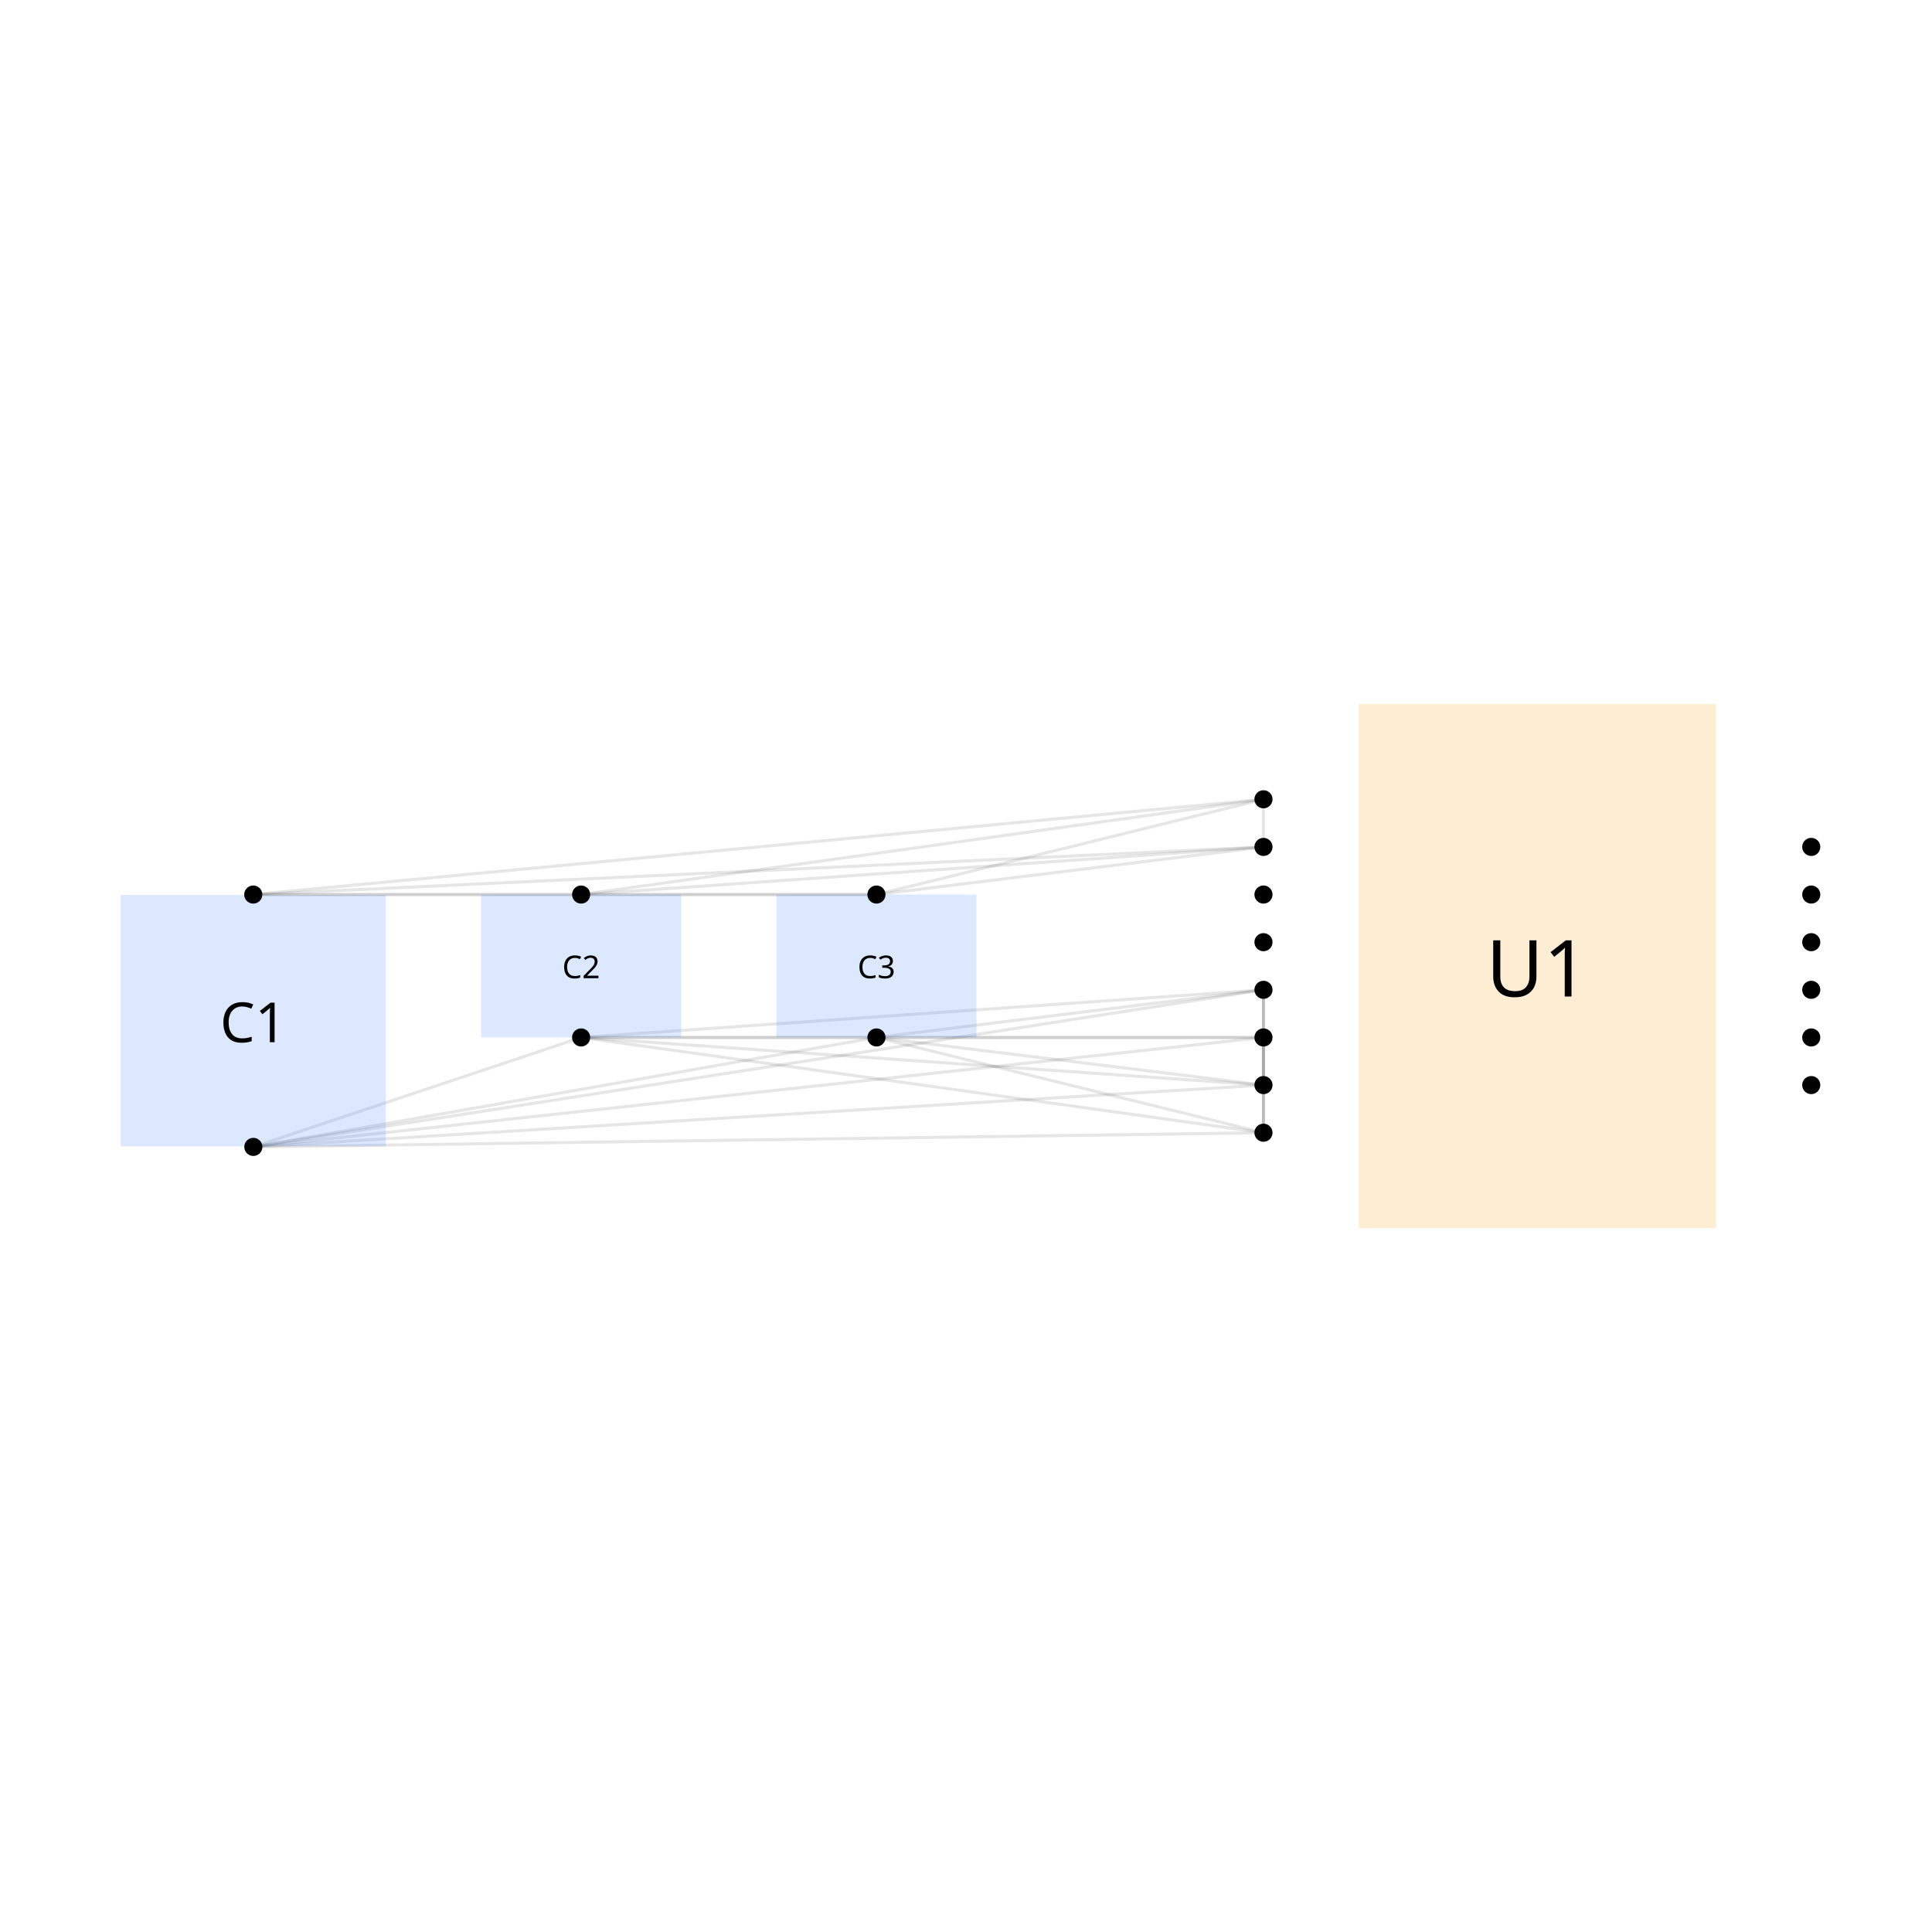
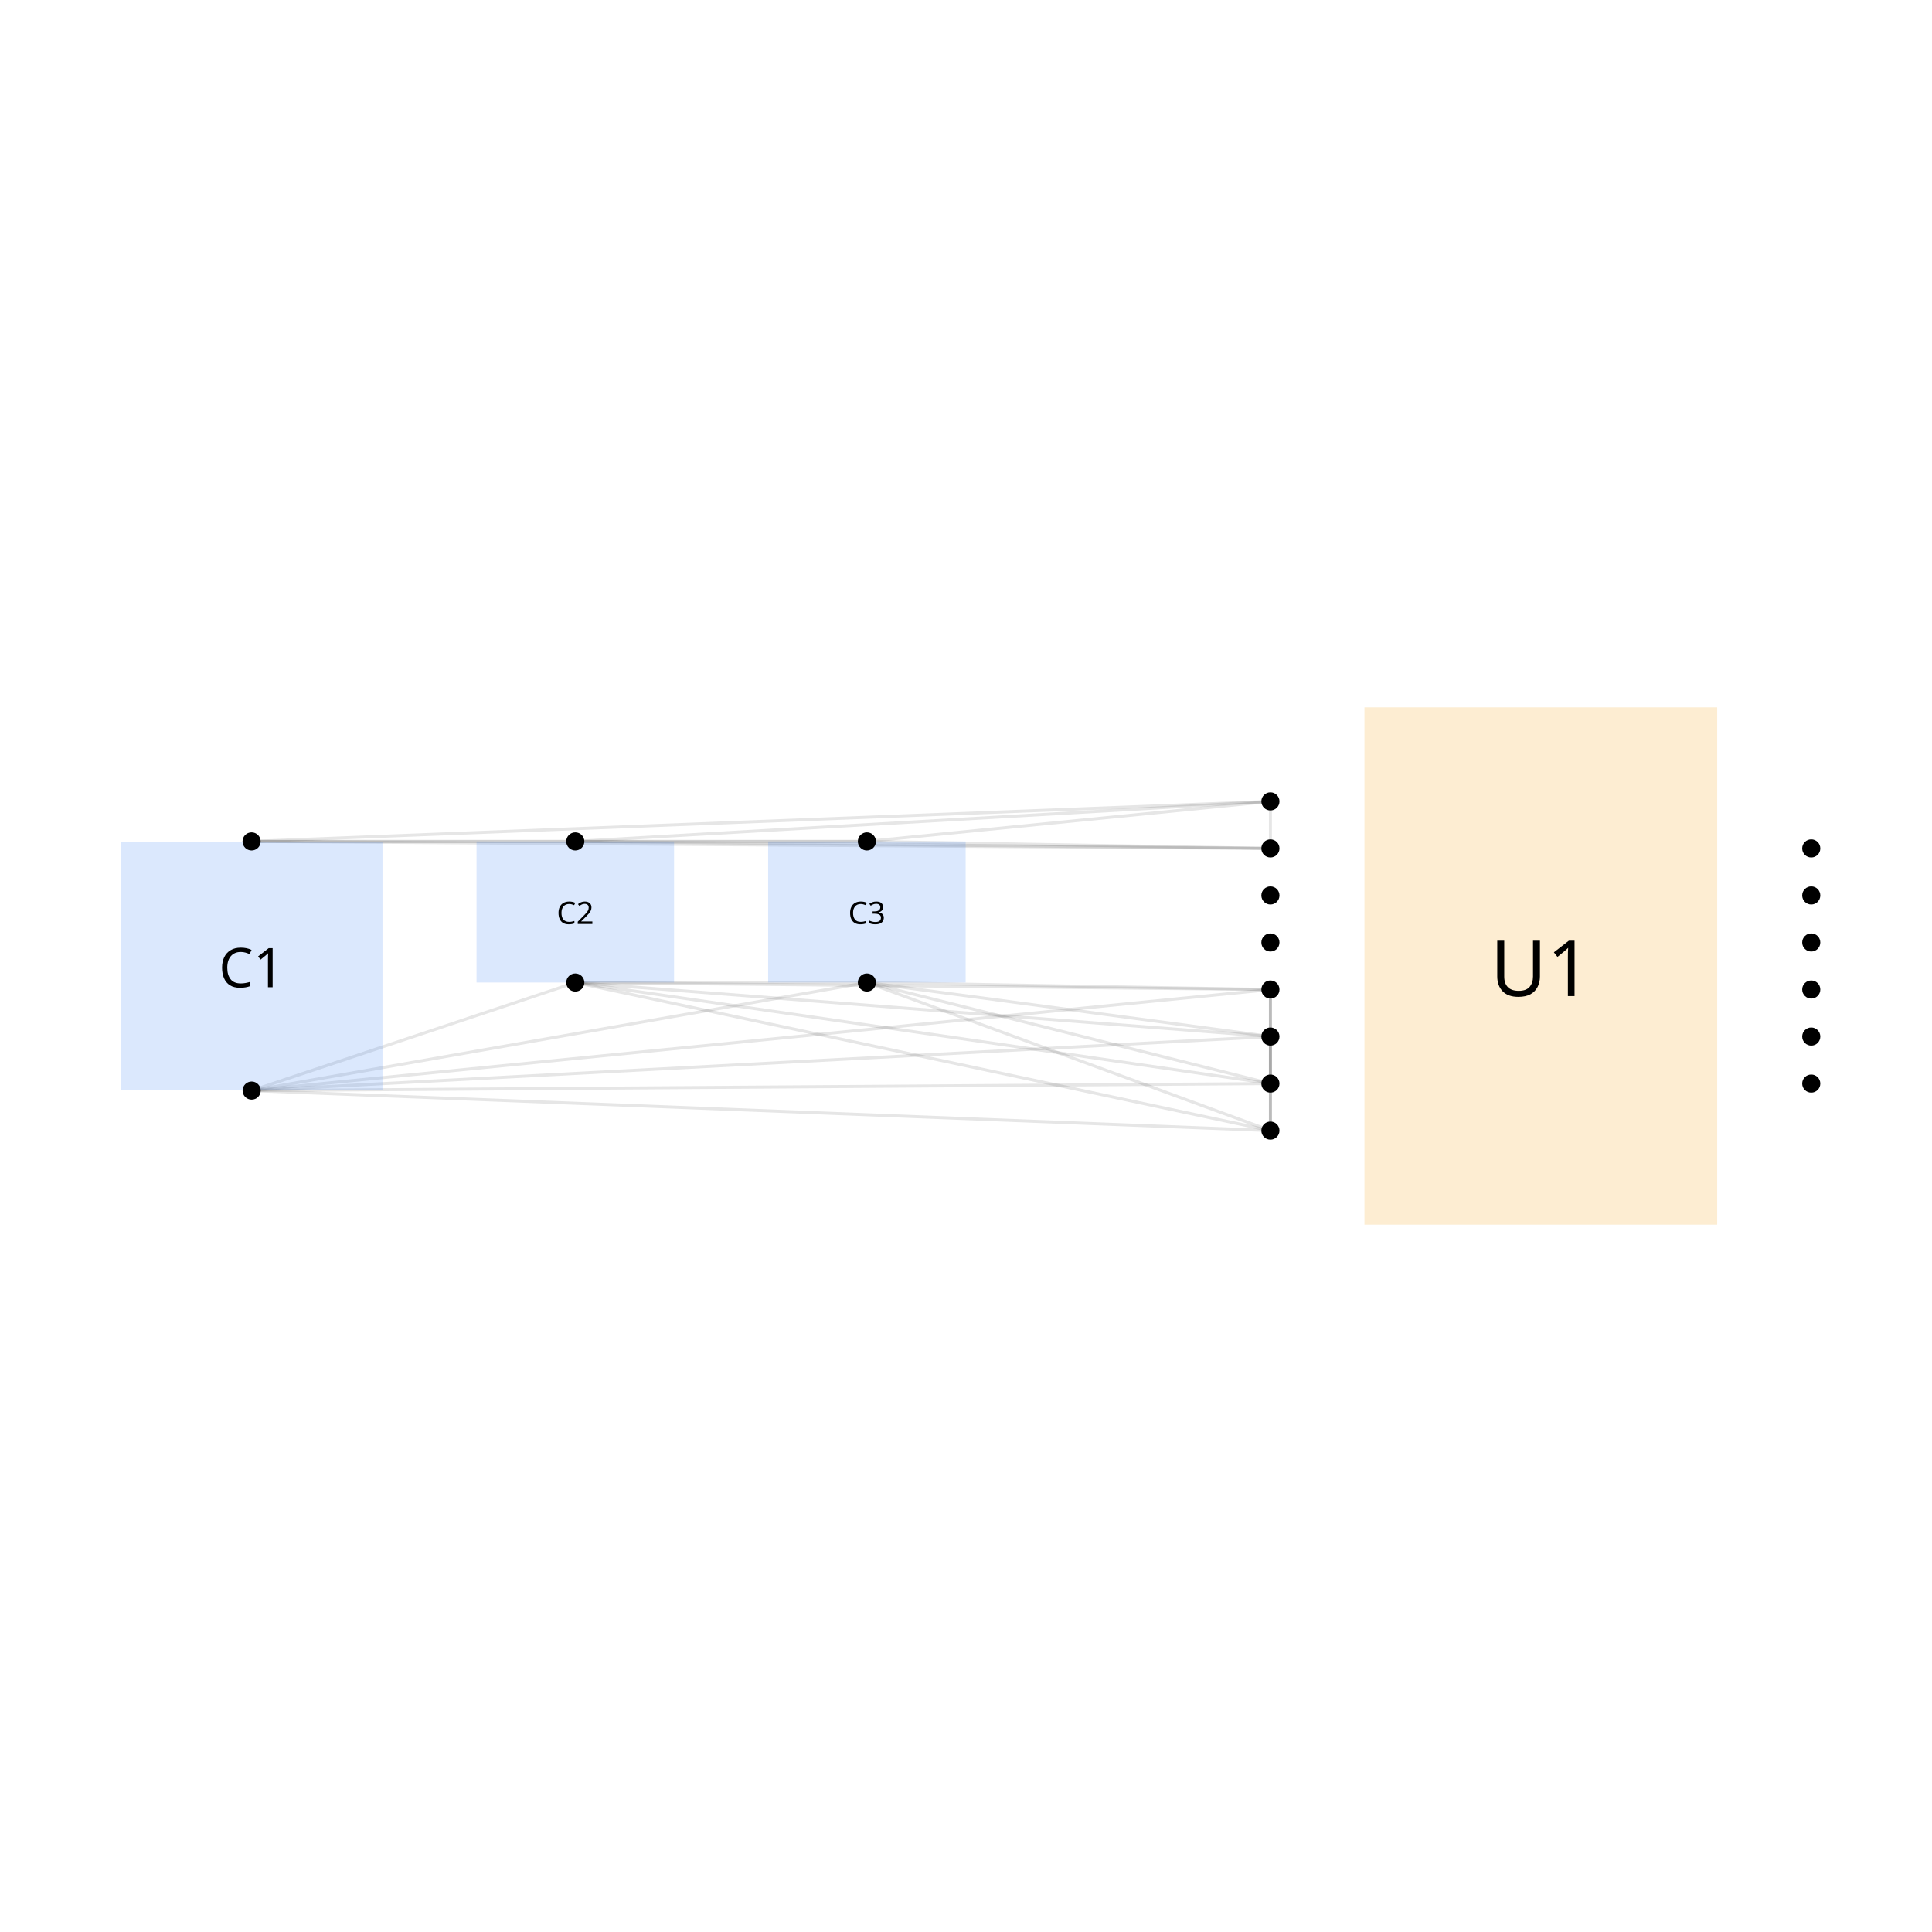
<svg xmlns="http://www.w3.org/2000/svg" width="640" height="640" viewBox="0 0 640 640">
  <rect width="100%" height="100%" fill="white" />
  <g>
-     <polyline data-points="-1.15,0.7 -1.15,0.49999999999999994" data-type="line" data-label="" points="418.541,264.773 418.541,280.552" fill="none" stroke="rgba(0,0,0,0.1)" stroke-width="1px" />
+     <polyline data-points="-1.15,0.7 -1.15,0.49999999999999994" data-type="line" data-label="" points="420.839,265.473 420.839,281.052" fill="none" stroke="rgba(0,0,0,0.1)" stroke-width="1px" />
  </g>
  <g>
-     <polyline data-points="-1.15,0.7 -5.391668599999998,0.2999999999999998" data-type="line" data-label="" points="418.541,264.773 83.895,296.331" fill="none" stroke="rgba(0,0,0,0.1)" stroke-width="1px" />
+     <polyline data-points="-1.15,0.7 -5.482681999999996,0.5297833500000015" data-type="line" data-label="" points="420.839,265.473 83.339,278.732" fill="none" stroke="rgba(0,0,0,0.1)" stroke-width="1px" />
  </g>
  <g>
-     <polyline data-points="-1.15,0.7 -4.015000000000001,0.2999999999999998" data-type="line" data-label="" points="418.541,264.773 192.507,296.331" fill="none" stroke="rgba(0,0,0,0.1)" stroke-width="1px" />
+     <polyline data-points="-1.15,0.7 -4.106013399999998,0.5297833500000015" data-type="line" data-label="" points="420.839,265.473 190.576,278.732" fill="none" stroke="rgba(0,0,0,0.1)" stroke-width="1px" />
  </g>
  <g>
-     <polyline data-points="-1.15,0.7 -2.7750000000000004,0.2999999999999998" data-type="line" data-label="" points="418.541,264.773 290.337,296.331" fill="none" stroke="rgba(0,0,0,0.1)" stroke-width="1px" />
+     <polyline data-points="-1.15,0.7 -2.866013399999998,0.5297833500000015" data-type="line" data-label="" points="420.839,265.473 287.168,278.732" fill="none" stroke="rgba(0,0,0,0.1)" stroke-width="1px" />
  </g>
  <g>
-     <polyline data-points="-1.15,0.49999999999999994 -5.391668599999998,0.2999999999999998" data-type="line" data-label="" points="418.541,280.552 83.895,296.331" fill="none" stroke="rgba(0,0,0,0.1)" stroke-width="1px" />
+     <polyline data-points="-1.15,0.49999999999999994 -5.482681999999996,0.5297833500000015" data-type="line" data-label="" points="420.839,281.052 83.339,278.732" fill="none" stroke="rgba(0,0,0,0.1)" stroke-width="1px" />
  </g>
  <g>
-     <polyline data-points="-1.15,0.49999999999999994 -4.015000000000001,0.2999999999999998" data-type="line" data-label="" points="418.541,280.552 192.507,296.331" fill="none" stroke="rgba(0,0,0,0.1)" stroke-width="1px" />
+     <polyline data-points="-1.15,0.49999999999999994 -4.106013399999998,0.5297833500000015" data-type="line" data-label="" points="420.839,281.052 190.576,278.732" fill="none" stroke="rgba(0,0,0,0.1)" stroke-width="1px" />
  </g>
  <g>
-     <polyline data-points="-1.15,0.49999999999999994 -2.7750000000000004,0.2999999999999998" data-type="line" data-label="" points="418.541,280.552 290.337,296.331" fill="none" stroke="rgba(0,0,0,0.1)" stroke-width="1px" />
+     <polyline data-points="-1.15,0.49999999999999994 -2.866013399999998,0.5297833500000015" data-type="line" data-label="" points="420.839,281.052 287.168,278.732" fill="none" stroke="rgba(0,0,0,0.1)" stroke-width="1px" />
  </g>
  <g>
-     <polyline data-points="-5.391668599999998,0.2999999999999998 -4.015000000000001,0.2999999999999998" data-type="line" data-label="" points="83.895,296.331 192.507,296.331" fill="none" stroke="rgba(0,0,0,0.1)" stroke-width="1px" />
+     <polyline data-points="-5.482681999999996,0.5297833500000015 -4.106013399999998,0.5297833500000015" data-type="line" data-label="" points="83.339,278.732 190.576,278.732" fill="none" stroke="rgba(0,0,0,0.1)" stroke-width="1px" />
  </g>
  <g>
-     <polyline data-points="-5.391668599999998,0.2999999999999998 -2.7750000000000004,0.2999999999999998" data-type="line" data-label="" points="83.895,296.331 290.337,296.331" fill="none" stroke="rgba(0,0,0,0.1)" stroke-width="1px" />
+     <polyline data-points="-5.482681999999996,0.5297833500000015 -2.866013399999998,0.5297833500000015" data-type="line" data-label="" points="83.339,278.732 287.168,278.732" fill="none" stroke="rgba(0,0,0,0.1)" stroke-width="1px" />
  </g>
  <g>
-     <polyline data-points="-4.015000000000001,0.2999999999999998 -2.7750000000000004,0.2999999999999998" data-type="line" data-label="" points="192.507,296.331 290.337,296.331" fill="none" stroke="rgba(0,0,0,0.1)" stroke-width="1px" />
+     <polyline data-points="-4.106013399999998,0.5297833500000015 -2.866013399999998,0.5297833500000015" data-type="line" data-label="" points="190.576,278.732 287.168,278.732" fill="none" stroke="rgba(0,0,0,0.1)" stroke-width="1px" />
  </g>
  <g>
-     <polyline data-points="-1.15,-0.7 -1.15,-0.30000000000000004" data-type="line" data-label="" points="418.541,375.227 418.541,343.669" fill="none" stroke="rgba(0,0,0,0.1)" stroke-width="1px" />
+     <polyline data-points="-1.15,-0.7 -1.15,-0.30000000000000004" data-type="line" data-label="" points="420.839,374.527 420.839,343.369" fill="none" stroke="rgba(0,0,0,0.1)" stroke-width="1px" />
  </g>
  <g>
-     <polyline data-points="-1.15,-0.7 -1.15,-0.5" data-type="line" data-label="" points="418.541,375.227 418.541,359.448" fill="none" stroke="rgba(0,0,0,0.1)" stroke-width="1px" />
+     <polyline data-points="-1.15,-0.7 -1.15,-0.5" data-type="line" data-label="" points="420.839,374.527 420.839,358.948" fill="none" stroke="rgba(0,0,0,0.1)" stroke-width="1px" />
  </g>
  <g>
-     <polyline data-points="-1.15,-0.7 -1.15,-0.10000000000000009" data-type="line" data-label="" points="418.541,375.227 418.541,327.89" fill="none" stroke="rgba(0,0,0,0.1)" stroke-width="1px" />
+     <polyline data-points="-1.15,-0.7 -1.15,-0.10000000000000009" data-type="line" data-label="" points="420.839,374.527 420.839,327.79" fill="none" stroke="rgba(0,0,0,0.1)" stroke-width="1px" />
  </g>
  <g>
-     <polyline data-points="-1.15,-0.7 -5.3913716,-0.7595667000000006" data-type="line" data-label="" points="418.541,375.227 83.918,379.926" fill="none" stroke="rgba(0,0,0,0.1)" stroke-width="1px" />
+     <polyline data-points="-1.15,-0.7 -5.482384999999998,-0.5297833499999989" data-type="line" data-label="" points="420.839,374.527 83.362,361.268" fill="none" stroke="rgba(0,0,0,0.1)" stroke-width="1px" />
  </g>
  <g>
-     <polyline data-points="-1.15,-0.7 -4.015000000000001,-0.30000000000000016" data-type="line" data-label="" points="418.541,375.227 192.507,343.669" fill="none" stroke="rgba(0,0,0,0.1)" stroke-width="1px" />
+     <polyline data-points="-1.15,-0.7 -4.106013399999998,-0.07021664999999844" data-type="line" data-label="" points="420.839,374.527 190.576,325.47" fill="none" stroke="rgba(0,0,0,0.1)" stroke-width="1px" />
  </g>
  <g>
-     <polyline data-points="-1.15,-0.7 -2.7750000000000004,-0.30000000000000016" data-type="line" data-label="" points="418.541,375.227 290.337,343.669" fill="none" stroke="rgba(0,0,0,0.1)" stroke-width="1px" />
+     <polyline data-points="-1.15,-0.7 -2.866013399999998,-0.07021664999999844" data-type="line" data-label="" points="420.839,374.527 287.168,325.47" fill="none" stroke="rgba(0,0,0,0.1)" stroke-width="1px" />
  </g>
  <g>
-     <polyline data-points="-1.15,-0.30000000000000004 -1.15,-0.5" data-type="line" data-label="" points="418.541,343.669 418.541,359.448" fill="none" stroke="rgba(0,0,0,0.1)" stroke-width="1px" />
+     <polyline data-points="-1.15,-0.30000000000000004 -1.15,-0.5" data-type="line" data-label="" points="420.839,343.369 420.839,358.948" fill="none" stroke="rgba(0,0,0,0.1)" stroke-width="1px" />
  </g>
  <g>
-     <polyline data-points="-1.15,-0.30000000000000004 -1.15,-0.10000000000000009" data-type="line" data-label="" points="418.541,343.669 418.541,327.89" fill="none" stroke="rgba(0,0,0,0.1)" stroke-width="1px" />
+     <polyline data-points="-1.15,-0.30000000000000004 -1.15,-0.10000000000000009" data-type="line" data-label="" points="420.839,343.369 420.839,327.79" fill="none" stroke="rgba(0,0,0,0.1)" stroke-width="1px" />
  </g>
  <g>
-     <polyline data-points="-1.15,-0.30000000000000004 -5.3913716,-0.7595667000000006" data-type="line" data-label="" points="418.541,343.669 83.918,379.926" fill="none" stroke="rgba(0,0,0,0.1)" stroke-width="1px" />
+     <polyline data-points="-1.15,-0.30000000000000004 -5.482384999999998,-0.5297833499999989" data-type="line" data-label="" points="420.839,343.369 83.362,361.268" fill="none" stroke="rgba(0,0,0,0.1)" stroke-width="1px" />
  </g>
  <g>
-     <polyline data-points="-1.15,-0.30000000000000004 -4.015000000000001,-0.30000000000000016" data-type="line" data-label="" points="418.541,343.669 192.507,343.669" fill="none" stroke="rgba(0,0,0,0.1)" stroke-width="1px" />
+     <polyline data-points="-1.15,-0.30000000000000004 -4.106013399999998,-0.07021664999999844" data-type="line" data-label="" points="420.839,343.369 190.576,325.47" fill="none" stroke="rgba(0,0,0,0.1)" stroke-width="1px" />
  </g>
  <g>
-     <polyline data-points="-1.15,-0.30000000000000004 -2.7750000000000004,-0.30000000000000016" data-type="line" data-label="" points="418.541,343.669 290.337,343.669" fill="none" stroke="rgba(0,0,0,0.1)" stroke-width="1px" />
+     <polyline data-points="-1.15,-0.30000000000000004 -2.866013399999998,-0.07021664999999844" data-type="line" data-label="" points="420.839,343.369 287.168,325.47" fill="none" stroke="rgba(0,0,0,0.1)" stroke-width="1px" />
  </g>
  <g>
-     <polyline data-points="-1.15,-0.5 -1.15,-0.10000000000000009" data-type="line" data-label="" points="418.541,359.448 418.541,327.89" fill="none" stroke="rgba(0,0,0,0.1)" stroke-width="1px" />
+     <polyline data-points="-1.15,-0.5 -1.15,-0.10000000000000009" data-type="line" data-label="" points="420.839,358.948 420.839,327.79" fill="none" stroke="rgba(0,0,0,0.1)" stroke-width="1px" />
  </g>
  <g>
-     <polyline data-points="-1.15,-0.5 -5.3913716,-0.7595667000000006" data-type="line" data-label="" points="418.541,359.448 83.918,379.926" fill="none" stroke="rgba(0,0,0,0.1)" stroke-width="1px" />
+     <polyline data-points="-1.15,-0.5 -5.482384999999998,-0.5297833499999989" data-type="line" data-label="" points="420.839,358.948 83.362,361.268" fill="none" stroke="rgba(0,0,0,0.1)" stroke-width="1px" />
  </g>
  <g>
-     <polyline data-points="-1.15,-0.5 -4.015000000000001,-0.30000000000000016" data-type="line" data-label="" points="418.541,359.448 192.507,343.669" fill="none" stroke="rgba(0,0,0,0.1)" stroke-width="1px" />
+     <polyline data-points="-1.15,-0.5 -4.106013399999998,-0.07021664999999844" data-type="line" data-label="" points="420.839,358.948 190.576,325.47" fill="none" stroke="rgba(0,0,0,0.1)" stroke-width="1px" />
  </g>
  <g>
-     <polyline data-points="-1.15,-0.5 -2.7750000000000004,-0.30000000000000016" data-type="line" data-label="" points="418.541,359.448 290.337,343.669" fill="none" stroke="rgba(0,0,0,0.1)" stroke-width="1px" />
+     <polyline data-points="-1.15,-0.5 -2.866013399999998,-0.07021664999999844" data-type="line" data-label="" points="420.839,358.948 287.168,325.47" fill="none" stroke="rgba(0,0,0,0.1)" stroke-width="1px" />
  </g>
  <g>
-     <polyline data-points="-1.15,-0.10000000000000009 -5.3913716,-0.7595667000000006" data-type="line" data-label="" points="418.541,327.89 83.918,379.926" fill="none" stroke="rgba(0,0,0,0.1)" stroke-width="1px" />
+     <polyline data-points="-1.15,-0.10000000000000009 -5.482384999999998,-0.5297833499999989" data-type="line" data-label="" points="420.839,327.79 83.362,361.268" fill="none" stroke="rgba(0,0,0,0.1)" stroke-width="1px" />
  </g>
  <g>
-     <polyline data-points="-1.15,-0.10000000000000009 -4.015000000000001,-0.30000000000000016" data-type="line" data-label="" points="418.541,327.89 192.507,343.669" fill="none" stroke="rgba(0,0,0,0.1)" stroke-width="1px" />
+     <polyline data-points="-1.15,-0.10000000000000009 -4.106013399999998,-0.07021664999999844" data-type="line" data-label="" points="420.839,327.79 190.576,325.47" fill="none" stroke="rgba(0,0,0,0.1)" stroke-width="1px" />
  </g>
  <g>
-     <polyline data-points="-1.15,-0.10000000000000009 -2.7750000000000004,-0.30000000000000016" data-type="line" data-label="" points="418.541,327.89 290.337,343.669" fill="none" stroke="rgba(0,0,0,0.1)" stroke-width="1px" />
+     <polyline data-points="-1.15,-0.10000000000000009 -2.866013399999998,-0.07021664999999844" data-type="line" data-label="" points="420.839,327.79 287.168,325.47" fill="none" stroke="rgba(0,0,0,0.1)" stroke-width="1px" />
  </g>
  <g>
-     <polyline data-points="-5.3913716,-0.7595667000000006 -4.015000000000001,-0.30000000000000016" data-type="line" data-label="" points="83.918,379.926 192.507,343.669" fill="none" stroke="rgba(0,0,0,0.1)" stroke-width="1px" />
+     <polyline data-points="-5.482384999999998,-0.5297833499999989 -4.106013399999998,-0.07021664999999844" data-type="line" data-label="" points="83.362,361.268 190.576,325.47" fill="none" stroke="rgba(0,0,0,0.1)" stroke-width="1px" />
  </g>
  <g>
-     <polyline data-points="-5.3913716,-0.7595667000000006 -2.7750000000000004,-0.30000000000000016" data-type="line" data-label="" points="83.918,379.926 290.337,343.669" fill="none" stroke="rgba(0,0,0,0.1)" stroke-width="1px" />
+     <polyline data-points="-5.482384999999998,-0.5297833499999989 -2.866013399999998,-0.07021664999999844" data-type="line" data-label="" points="83.362,361.268 287.168,325.47" fill="none" stroke="rgba(0,0,0,0.1)" stroke-width="1px" />
  </g>
  <g>
-     <polyline data-points="-4.015000000000001,-0.30000000000000016 -2.7750000000000004,-0.30000000000000016" data-type="line" data-label="" points="192.507,343.669 290.337,343.669" fill="none" stroke="rgba(0,0,0,0.1)" stroke-width="1px" />
+     <polyline data-points="-4.106013399999998,-0.07021664999999844 -2.866013399999998,-0.07021664999999844" data-type="line" data-label="" points="190.576,325.47 287.168,325.47" fill="none" stroke="rgba(0,0,0,0.1)" stroke-width="1px" />
  </g>
  <g>
-     <rect data-type="rect" data-label="U1" data-x="0" data-y="0" x="450.099" y="233.215" width="118.343" height="173.569" fill="rgba(245, 158, 11, 0.18)" stroke="none" stroke-width="0.013" />
+     <rect data-type="rect" data-label="U1" data-x="0" data-y="0" x="451.997" y="234.314" width="116.844" height="171.372" fill="rgba(245, 158, 11, 0.18)" stroke="none" stroke-width="0.013" />
  </g>
  <g>
-     <rect data-type="rect" data-label="C1" data-x="-5.391520099999999" data-y="-0.22978335000000039" x="40" y="296.479" width="87.813" height="83.299" fill="rgba(59, 130, 246, 0.18)" stroke="none" stroke-width="0.013" />
+     <rect data-type="rect" data-label="C1" data-x="-5.482533499999997" data-y="1.3322676295501878e-15" x="40" y="278.878" width="86.702" height="82.244" fill="rgba(59, 130, 246, 0.18)" stroke="none" stroke-width="0.013" />
  </g>
  <g>
-     <rect data-type="rect" data-label="C2" data-x="-4.015000000000001" data-y="-1.6653345369377348e-16" x="159.371" y="296.331" width="66.272" height="47.337" fill="rgba(59, 130, 246, 0.18)" stroke="none" stroke-width="0.013" />
+     <rect data-type="rect" data-label="C2" data-x="-4.106013399999998" data-y="0.22978335000000155" x="157.86" y="278.732" width="65.433" height="46.738" fill="rgba(59, 130, 246, 0.18)" stroke="none" stroke-width="0.013" />
  </g>
  <g>
-     <rect data-type="rect" data-label="C3" data-x="-2.7750000000000004" data-y="-1.6653345369377348e-16" x="257.201" y="296.331" width="66.272" height="47.337" fill="rgba(59, 130, 246, 0.18)" stroke="none" stroke-width="0.013" />
+     <rect data-type="rect" data-label="C3" data-x="-2.866013399999998" data-y="0.22978335000000155" x="254.451" y="278.732" width="65.433" height="46.738" fill="rgba(59, 130, 246, 0.18)" stroke="none" stroke-width="0.013" />
  </g>
-   <text data-type="text" data-label="U1" data-x="0" data-y="0" x="509.271" y="320" fill="black" font-size="26.035" font-family="sans-serif" text-anchor="middle" dominant-baseline="central">U1</text>
-   <text data-type="text" data-label="C1" data-x="-5.391520099999999" data-y="-0.22978335000000039" x="83.907" y="338.129" fill="black" font-size="18.326" font-family="sans-serif" text-anchor="middle" dominant-baseline="central">C1</text>
-   <text data-type="text" data-label="C2" data-x="-4.015000000000001" data-y="-1.6653345369377348e-16" x="192.507" y="320" fill="black" font-size="10.414" font-family="sans-serif" text-anchor="middle" dominant-baseline="central">C2</text>
-   <text data-type="text" data-label="C3" data-x="-2.7750000000000004" data-y="-1.6653345369377348e-16" x="290.337" y="320" fill="black" font-size="10.414" font-family="sans-serif" text-anchor="middle" dominant-baseline="central">C3</text>
+   <text data-type="text" data-label="U1" data-x="0" data-y="0" x="510.419" y="320" fill="black" font-size="25.706" font-family="sans-serif" text-anchor="middle" dominant-baseline="central">U1</text>
+   <text data-type="text" data-label="C1" data-x="-5.482533499999997" data-y="1.3322676295501878e-15" x="83.351" y="320" fill="black" font-size="18.094" font-family="sans-serif" text-anchor="middle" dominant-baseline="central">C1</text>
+   <text data-type="text" data-label="C2" data-x="-4.106013399999998" data-y="0.22978335000000155" x="190.576" y="302.101" fill="black" font-size="10.282" font-family="sans-serif" text-anchor="middle" dominant-baseline="central">C2</text>
+   <text data-type="text" data-label="C3" data-x="-2.866013399999998" data-y="0.22978335000000155" x="287.168" y="302.101" fill="black" font-size="10.282" font-family="sans-serif" text-anchor="middle" dominant-baseline="central">C3</text>
  <g>
-     <circle data-type="point" data-label="U1.1 (unnamedsubcircuitsubcircuit_source_group_0_connectivity_net0)" data-x="-1.15" data-y="0.7" cx="418.541" cy="264.773" r="3" fill="black" />
+     <circle data-type="point" data-label="U1.1 (unnamedsubcircuitsubcircuit_source_group_0_connectivity_net0)" data-x="-1.15" data-y="0.7" cx="420.839" cy="265.473" r="3" fill="black" />
  </g>
  <g>
-     <circle data-type="point" data-label="U1.2 (unnamedsubcircuitsubcircuit_source_group_0_connectivity_net1)" data-x="-1.15" data-y="-0.7" cx="418.541" cy="375.227" r="3" fill="black" />
+     <circle data-type="point" data-label="U1.2 (unnamedsubcircuitsubcircuit_source_group_0_connectivity_net1)" data-x="-1.15" data-y="-0.7" cx="420.839" cy="374.527" r="3" fill="black" />
  </g>
  <g>
-     <circle data-type="point" data-label="U1.3" data-x="-1.15" data-y="0.29999999999999993" cx="418.541" cy="296.331" r="3" fill="black" />
+     <circle data-type="point" data-label="U1.3" data-x="-1.15" data-y="0.29999999999999993" cx="420.839" cy="296.631" r="3" fill="black" />
  </g>
  <g>
-     <circle data-type="point" data-label="U1.4 (unnamedsubcircuitsubcircuit_source_group_0_connectivity_net1)" data-x="-1.15" data-y="-0.30000000000000004" cx="418.541" cy="343.669" r="3" fill="black" />
+     <circle data-type="point" data-label="U1.4 (unnamedsubcircuitsubcircuit_source_group_0_connectivity_net1)" data-x="-1.15" data-y="-0.30000000000000004" cx="420.839" cy="343.369" r="3" fill="black" />
  </g>
  <g>
-     <circle data-type="point" data-label="U1.5 (unnamedsubcircuitsubcircuit_source_group_0_connectivity_net1)" data-x="-1.15" data-y="-0.5" cx="418.541" cy="359.448" r="3" fill="black" />
+     <circle data-type="point" data-label="U1.5 (unnamedsubcircuitsubcircuit_source_group_0_connectivity_net1)" data-x="-1.15" data-y="-0.5" cx="420.839" cy="358.948" r="3" fill="black" />
  </g>
  <g>
-     <circle data-type="point" data-label="U1.6 (unnamedsubcircuitsubcircuit_source_group_0_connectivity_net0)" data-x="-1.15" data-y="0.49999999999999994" cx="418.541" cy="280.552" r="3" fill="black" />
+     <circle data-type="point" data-label="U1.6 (unnamedsubcircuitsubcircuit_source_group_0_connectivity_net0)" data-x="-1.15" data-y="0.49999999999999994" cx="420.839" cy="281.052" r="3" fill="black" />
  </g>
  <g>
-     <circle data-type="point" data-label="U1.7 (unnamedsubcircuitsubcircuit_source_group_0_connectivity_net2)" data-x="1.15" data-y="0.5" cx="600" cy="280.552" r="3" fill="black" />
+     <circle data-type="point" data-label="U1.7 (unnamedsubcircuitsubcircuit_source_group_0_connectivity_net2)" data-x="1.15" data-y="0.5" cx="600" cy="281.052" r="3" fill="black" />
  </g>
  <g>
-     <circle data-type="point" data-label="U1.8 (unnamedsubcircuitsubcircuit_source_group_0_connectivity_net6)" data-x="1.15" data-y="-0.3" cx="600" cy="343.669" r="3" fill="black" />
+     <circle data-type="point" data-label="U1.8 (unnamedsubcircuitsubcircuit_source_group_0_connectivity_net6)" data-x="1.15" data-y="-0.3" cx="600" cy="343.369" r="3" fill="black" />
  </g>
  <g>
-     <circle data-type="point" data-label="U1.9 (unnamedsubcircuitsubcircuit_source_group_0_connectivity_net7)" data-x="1.15" data-y="-0.5" cx="600" cy="359.448" r="3" fill="black" />
+     <circle data-type="point" data-label="U1.9 (unnamedsubcircuitsubcircuit_source_group_0_connectivity_net7)" data-x="1.15" data-y="-0.5" cx="600" cy="358.948" r="3" fill="black" />
  </g>
  <g>
-     <circle data-type="point" data-label="U1.10 (unnamedsubcircuitsubcircuit_source_group_0_connectivity_net1)" data-x="-1.15" data-y="-0.10000000000000009" cx="418.541" cy="327.89" r="3" fill="black" />
+     <circle data-type="point" data-label="U1.10 (unnamedsubcircuitsubcircuit_source_group_0_connectivity_net1)" data-x="-1.15" data-y="-0.10000000000000009" cx="420.839" cy="327.79" r="3" fill="black" />
  </g>
  <g>
-     <circle data-type="point" data-label="U1.11" data-x="-1.15" data-y="0.09999999999999987" cx="418.541" cy="312.11" r="3" fill="black" />
+     <circle data-type="point" data-label="U1.11" data-x="-1.15" data-y="0.09999999999999987" cx="420.839" cy="312.21" r="3" fill="black" />
  </g>
  <g>
-     <circle data-type="point" data-label="U1.12 (unnamedsubcircuitsubcircuit_source_group_0_connectivity_net3)" data-x="1.15" data-y="0.30000000000000004" cx="600" cy="296.331" r="3" fill="black" />
+     <circle data-type="point" data-label="U1.12 (unnamedsubcircuitsubcircuit_source_group_0_connectivity_net3)" data-x="1.15" data-y="0.30000000000000004" cx="600" cy="296.631" r="3" fill="black" />
  </g>
  <g>
-     <circle data-type="point" data-label="U1.13 (unnamedsubcircuitsubcircuit_source_group_0_connectivity_net4)" data-x="1.15" data-y="0.10000000000000009" cx="600" cy="312.11" r="3" fill="black" />
+     <circle data-type="point" data-label="U1.13 (unnamedsubcircuitsubcircuit_source_group_0_connectivity_net4)" data-x="1.15" data-y="0.10000000000000009" cx="600" cy="312.21" r="3" fill="black" />
  </g>
  <g>
-     <circle data-type="point" data-label="U1.14 (unnamedsubcircuitsubcircuit_source_group_0_connectivity_net5)" data-x="1.15" data-y="-0.09999999999999998" cx="600" cy="327.89" r="3" fill="black" />
+     <circle data-type="point" data-label="U1.14 (unnamedsubcircuitsubcircuit_source_group_0_connectivity_net5)" data-x="1.15" data-y="-0.09999999999999998" cx="600" cy="327.79" r="3" fill="black" />
  </g>
  <g>
-     <circle data-type="point" data-label="C1.2 (unnamedsubcircuitsubcircuit_source_group_0_connectivity_net1)" data-x="-5.3913716" data-y="-0.7595667000000006" cx="83.918" cy="379.926" r="3" fill="black" />
+     <circle data-type="point" data-label="C1.2 (unnamedsubcircuitsubcircuit_source_group_0_connectivity_net1)" data-x="-5.482384999999998" data-y="-0.5297833499999989" cx="83.362" cy="361.268" r="3" fill="black" />
  </g>
  <g>
-     <circle data-type="point" data-label="C1.1 (unnamedsubcircuitsubcircuit_source_group_0_connectivity_net0)" data-x="-5.391668599999998" data-y="0.2999999999999998" cx="83.895" cy="296.331" r="3" fill="black" />
+     <circle data-type="point" data-label="C1.1 (unnamedsubcircuitsubcircuit_source_group_0_connectivity_net0)" data-x="-5.482681999999996" data-y="0.5297833500000015" cx="83.339" cy="278.732" r="3" fill="black" />
  </g>
  <g>
-     <circle data-type="point" data-label="C2.1 (unnamedsubcircuitsubcircuit_source_group_0_connectivity_net0)" data-x="-4.015000000000001" data-y="0.2999999999999998" cx="192.507" cy="296.331" r="3" fill="black" />
+     <circle data-type="point" data-label="C2.1 (unnamedsubcircuitsubcircuit_source_group_0_connectivity_net0)" data-x="-4.106013399999998" data-y="0.5297833500000015" cx="190.576" cy="278.732" r="3" fill="black" />
  </g>
  <g>
-     <circle data-type="point" data-label="C2.2 (unnamedsubcircuitsubcircuit_source_group_0_connectivity_net1)" data-x="-4.015000000000001" data-y="-0.30000000000000016" cx="192.507" cy="343.669" r="3" fill="black" />
+     <circle data-type="point" data-label="C2.2 (unnamedsubcircuitsubcircuit_source_group_0_connectivity_net1)" data-x="-4.106013399999998" data-y="-0.07021664999999844" cx="190.576" cy="325.47" r="3" fill="black" />
  </g>
  <g>
-     <circle data-type="point" data-label="C3.1 (unnamedsubcircuitsubcircuit_source_group_0_connectivity_net0)" data-x="-2.7750000000000004" data-y="0.2999999999999998" cx="290.337" cy="296.331" r="3" fill="black" />
+     <circle data-type="point" data-label="C3.1 (unnamedsubcircuitsubcircuit_source_group_0_connectivity_net0)" data-x="-2.866013399999998" data-y="0.5297833500000015" cx="287.168" cy="278.732" r="3" fill="black" />
  </g>
  <g>
-     <circle data-type="point" data-label="C3.2 (unnamedsubcircuitsubcircuit_source_group_0_connectivity_net1)" data-x="-2.7750000000000004" data-y="-0.30000000000000016" cx="290.337" cy="343.669" r="3" fill="black" />
+     <circle data-type="point" data-label="C3.2 (unnamedsubcircuitsubcircuit_source_group_0_connectivity_net1)" data-x="-2.866013399999998" data-y="-0.07021664999999844" cx="287.168" cy="325.47" r="3" fill="black" />
  </g>
  <g id="crosshair" style="display: none">
    <line id="crosshair-h" y1="0" y2="640" stroke="#666" stroke-width="0.5" />
    <line id="crosshair-v" x1="0" x2="640" stroke="#666" stroke-width="0.5" />
    <text id="coordinates" font-family="monospace" font-size="12" fill="#666" />
  </g>
</svg>
